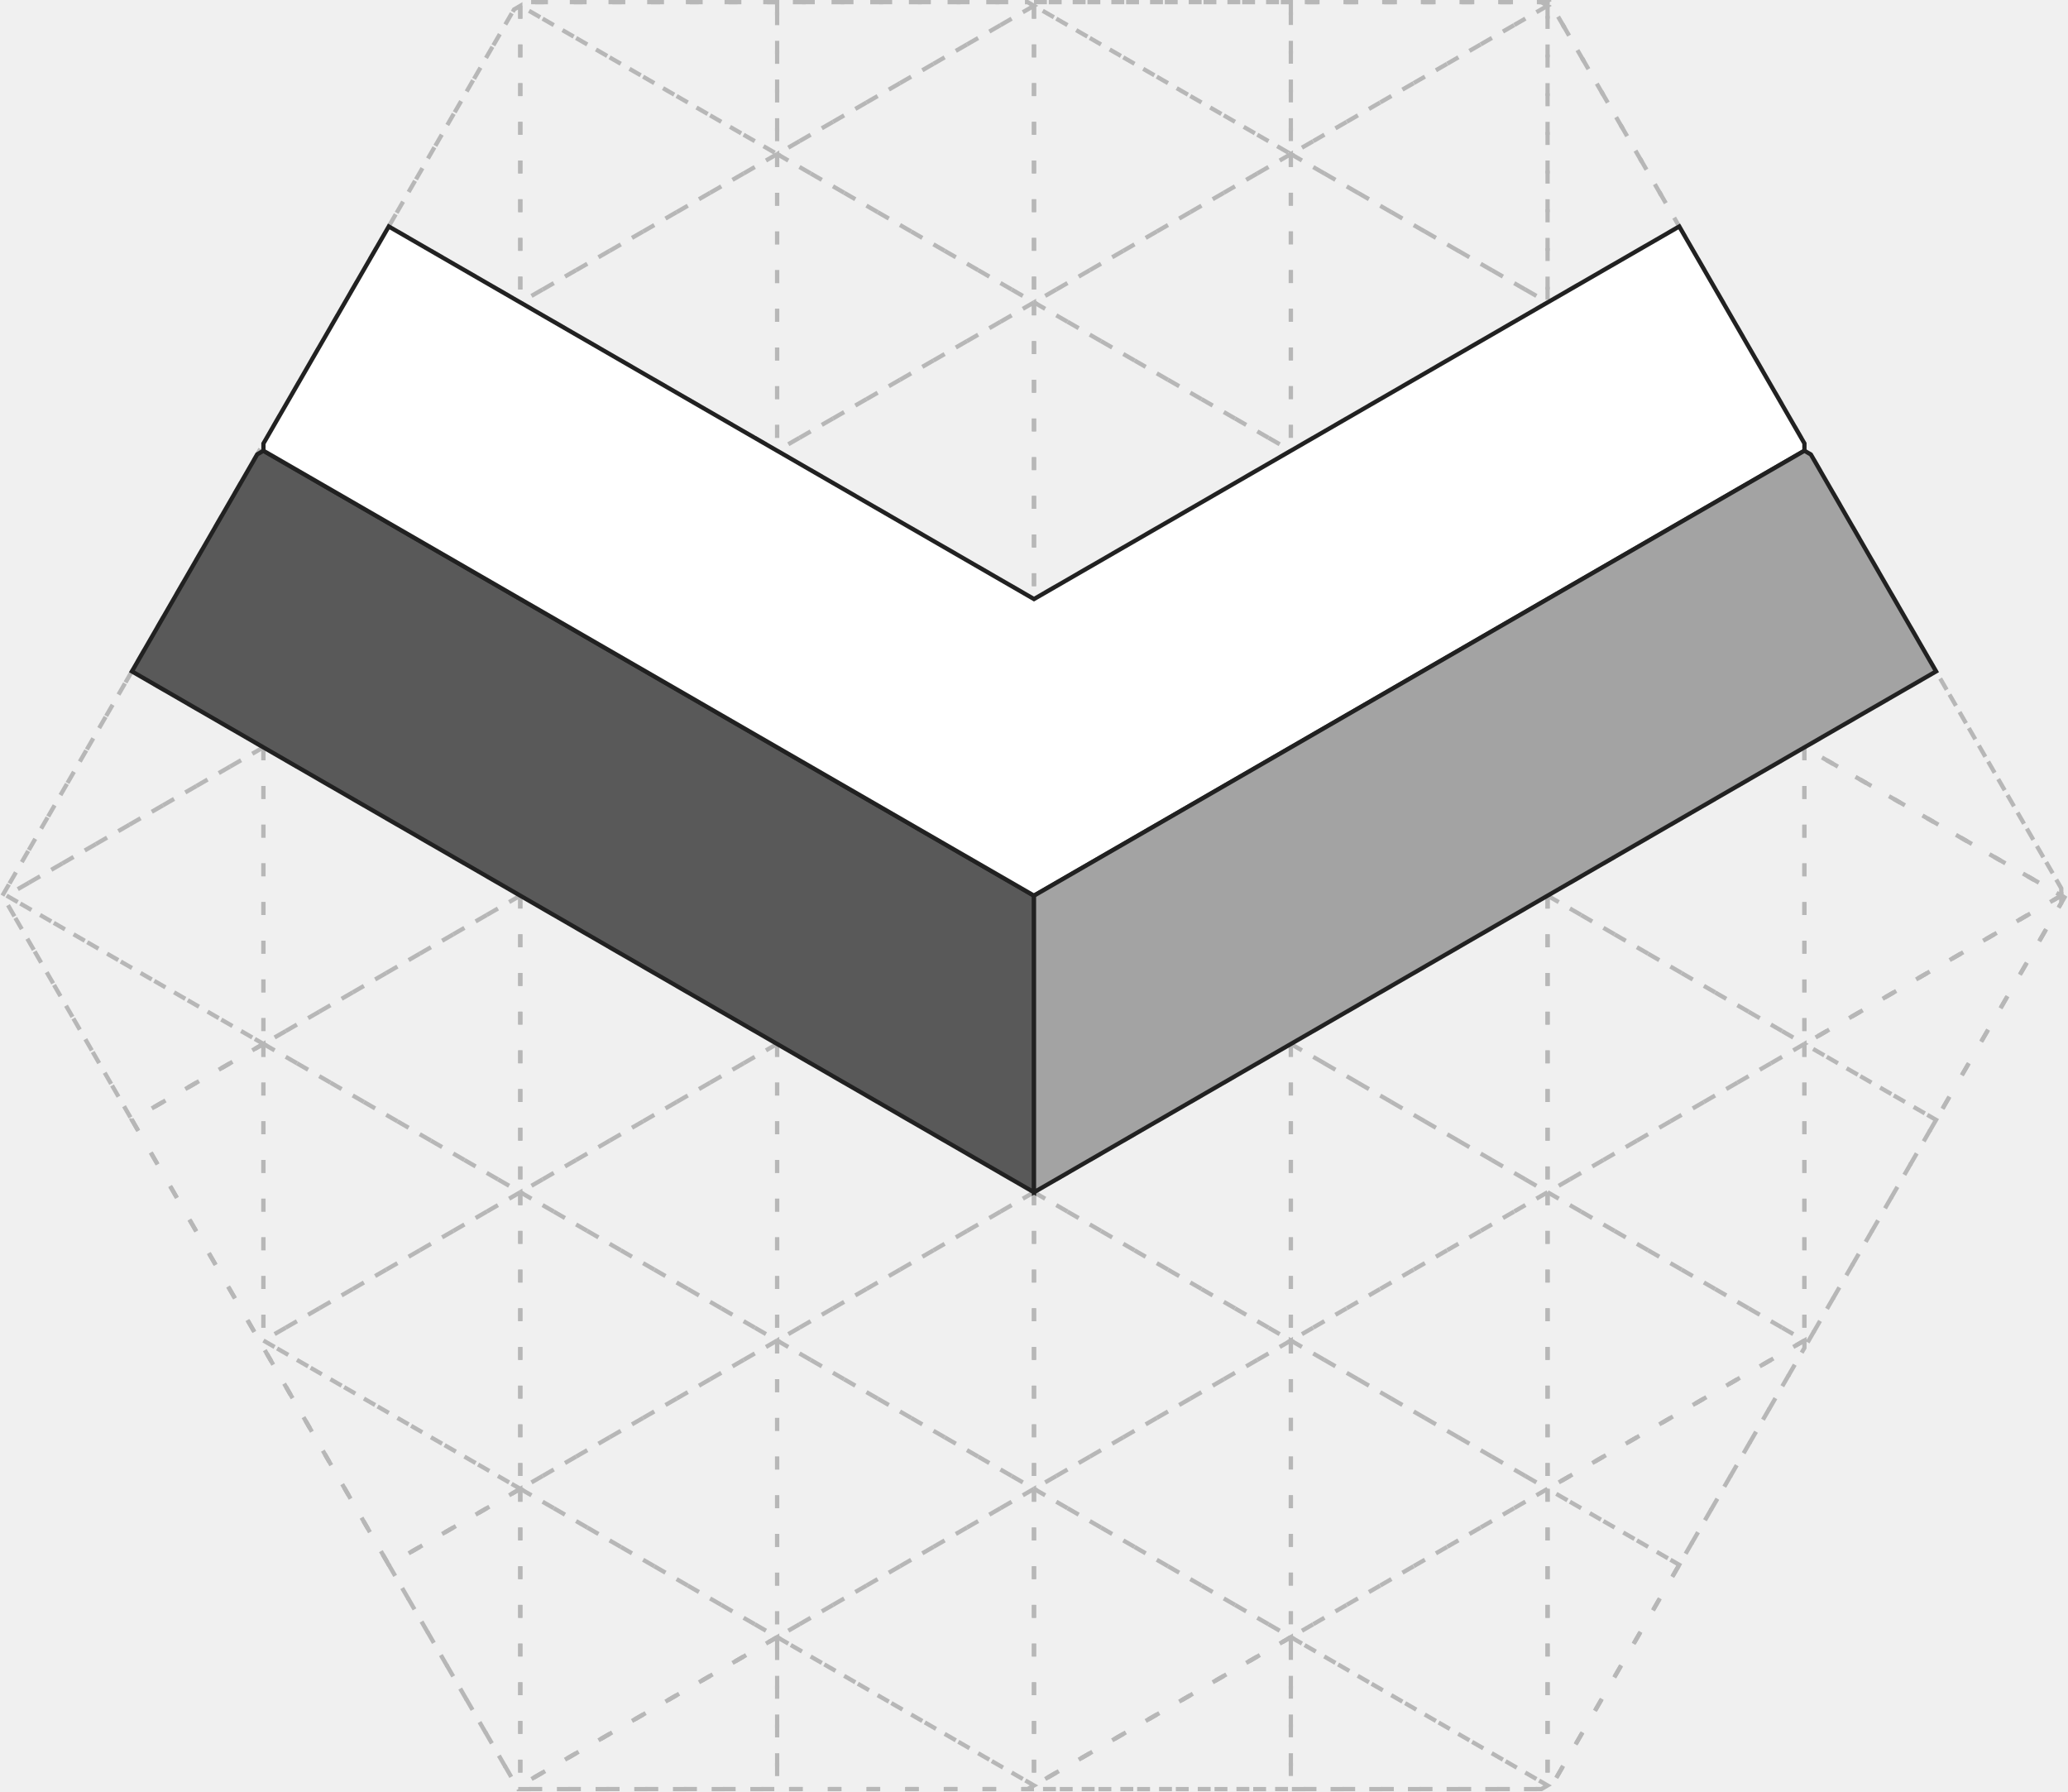
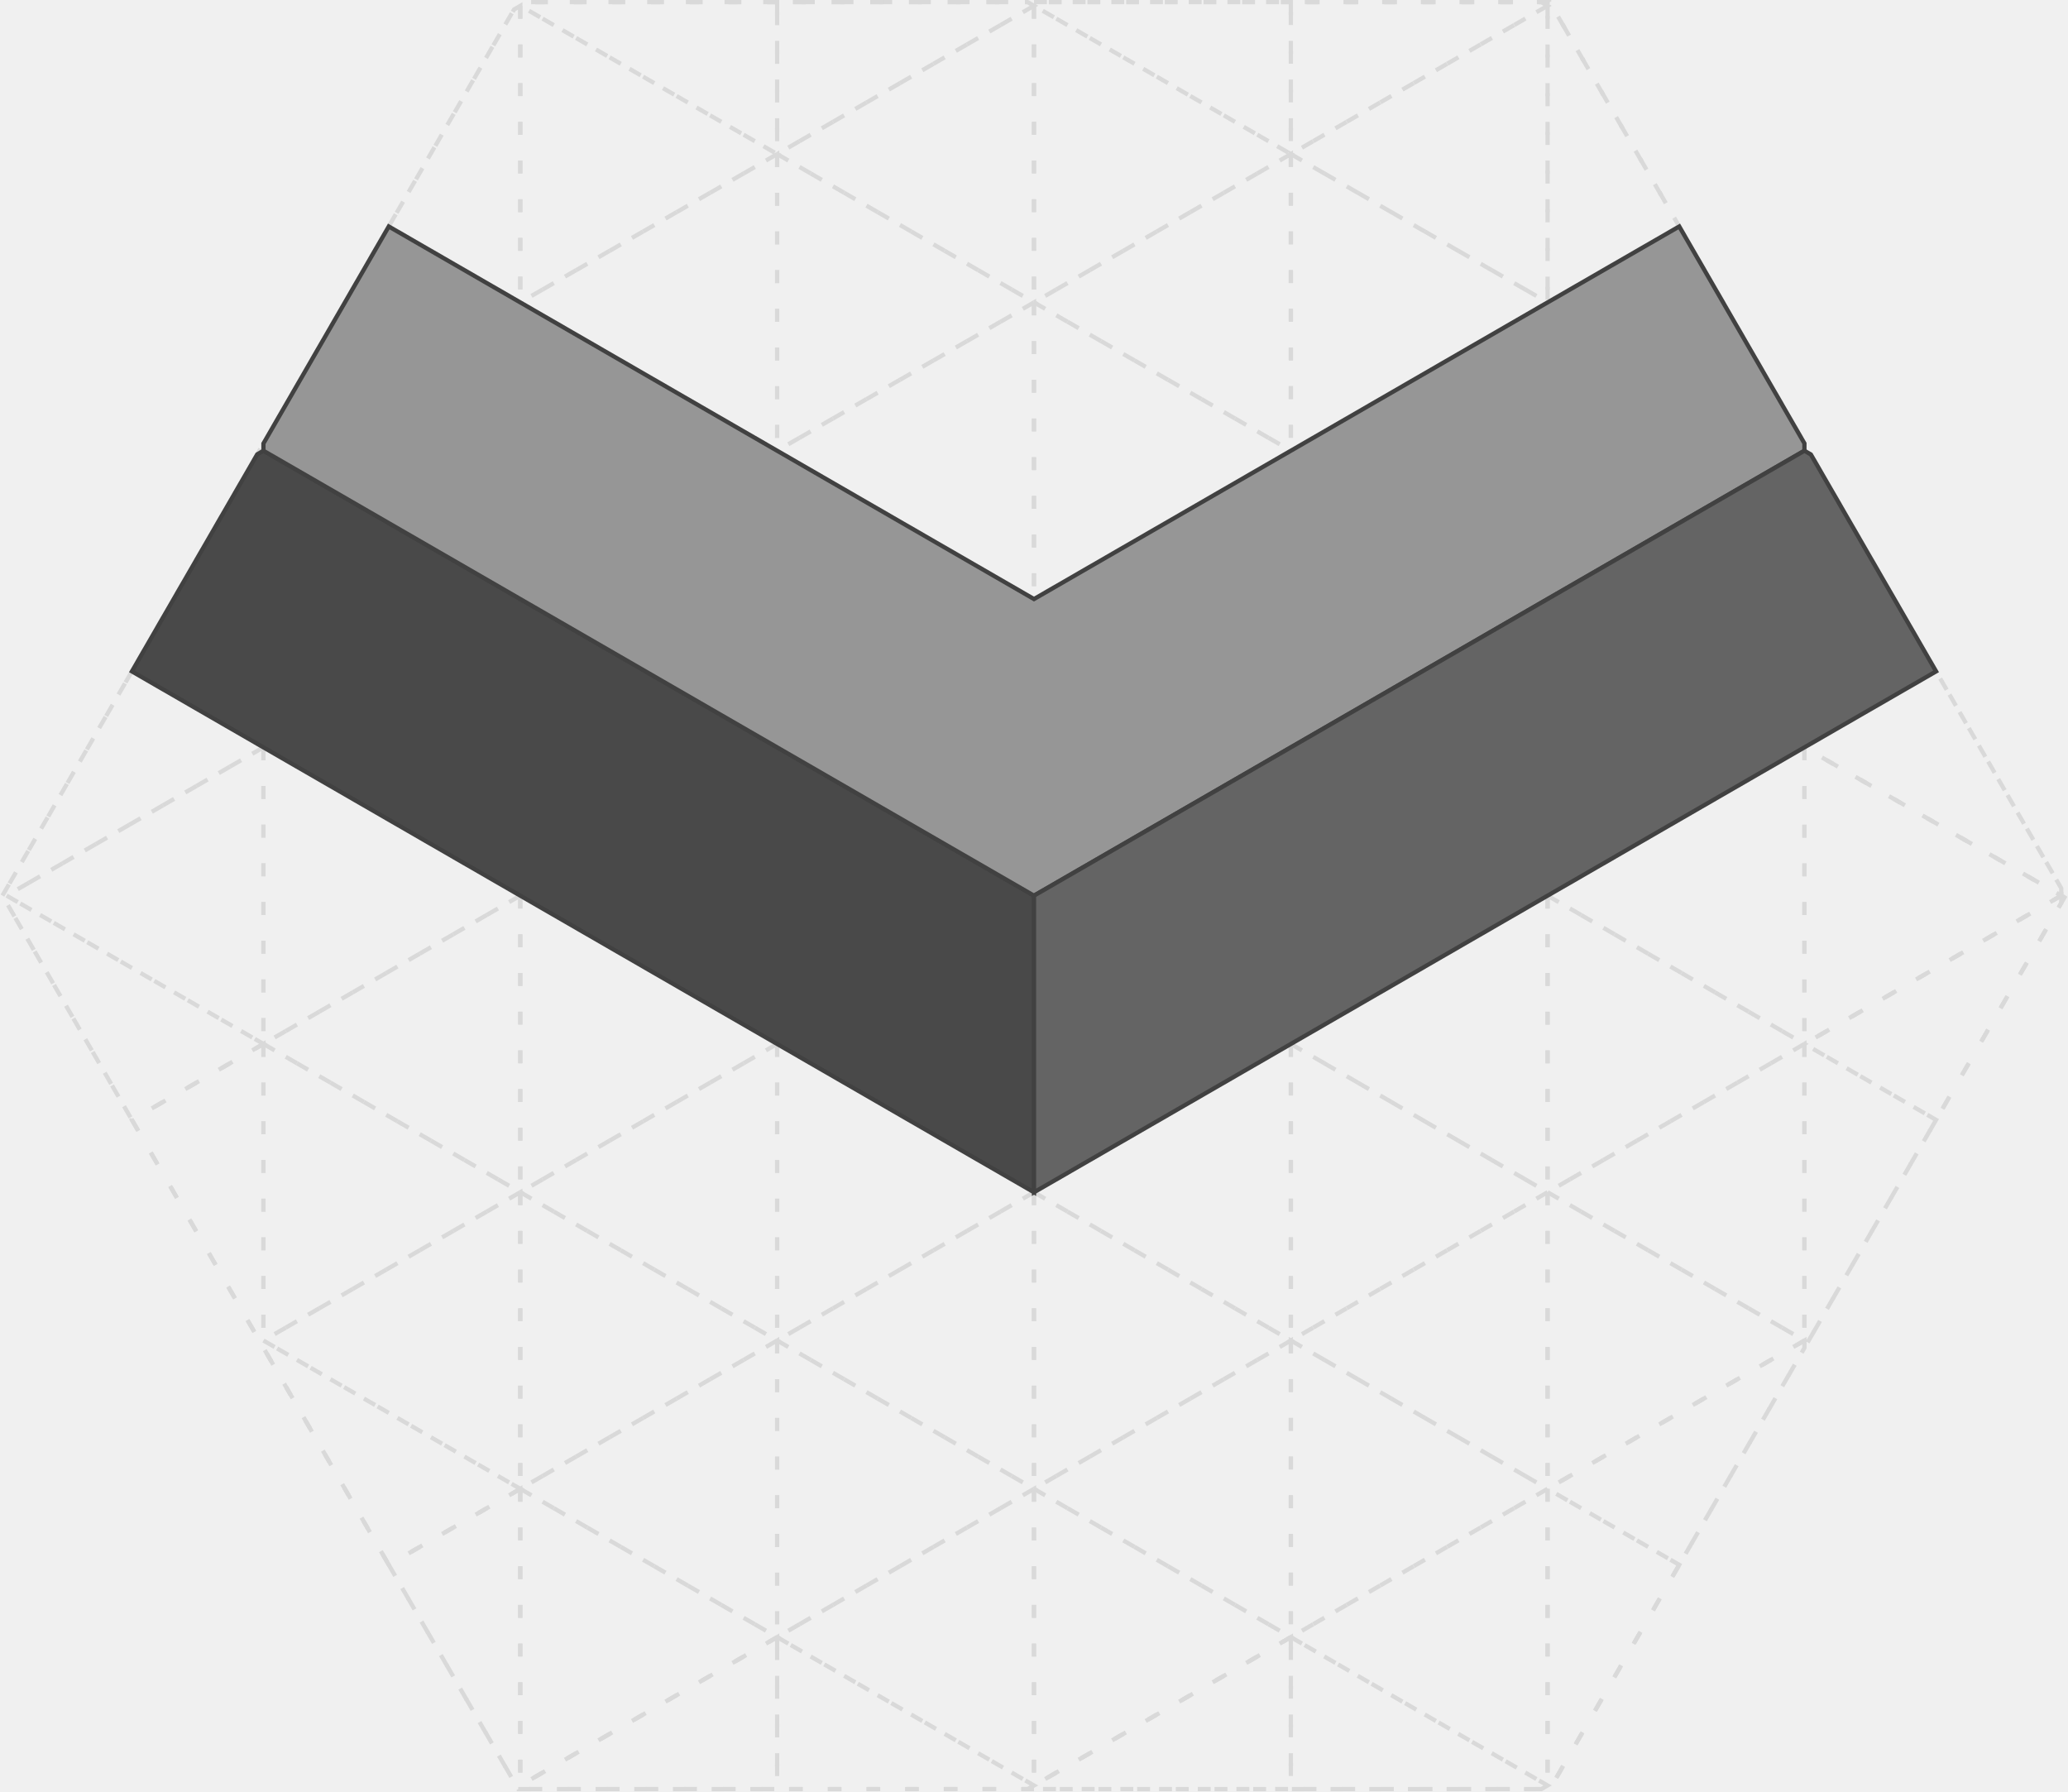
<svg xmlns="http://www.w3.org/2000/svg" id="Layer_2" data-name="Layer 2" viewBox="0 0 160.381 138.894">
  <defs>
    <style>
      .cls-1 {
-         fill: #595959;
+         fill: #494949;
+       }
+ 
+       .cls-1, .cls-2, .cls-3 {
+         stroke: #414141;
+         stroke-width: .33px;
      }

      .cls-1, .cls-2, .cls-3, .cls-4 {
        stroke-miterlimit: 10;
      }

-       .cls-1, .cls-3, .cls-4 {
-         stroke: #212121;
-         stroke-width: .33px;
-       }
- 
      .cls-2 {
-         fill: none;
-         stroke: #b7b7b7;
-         stroke-dasharray: 0 0 1 2;
-         stroke-width: .33px;
+         fill: #969696;
      }

      .cls-3 {
-         fill: #a3a3a3;
+         fill: #646464;
      }

      .cls-4 {
-         fill: #fff;
+         fill: none;
+         stroke: #d9d9d9;
+         stroke-dasharray: 0 0 1 2;
+         stroke-width: .33px;
      }
    </style>
  </defs>
  <g id="Layer_1-2" data-name="Layer 1">
    <g id="hex">
-       <polygon class="cls-2" points="120.19 .165 40.19 .165 .19 69.447 40.19 138.729 120.19 138.729 160.19 69.447 120.19 .165" />
-       <polygon class="cls-2" points="20.431 57.947 .511 69.447 .511 68.897 10.231 52.057 20.431 57.947" />
-       <polygon class="cls-2" points="130.23 121.337 120.52 138.157 120.02 138.447 120.02 115.447 130.23 121.337" />
-       <polygon class="cls-2" points="139.94 103.947 139.94 104.517 130.23 121.337 120.02 115.447 139.94 103.947" />
-       <polygon class="cls-2" points="20.43 80.947 20.43 103.947 19.95 103.667 10.23 86.837 20.43 80.947" />
-       <polygon class="cls-2" points="20.43 80.947 10.23 86.837 .51 69.997 .51 69.447 20.43 80.947" />
-       <polygon class="cls-2" points="20.43 57.947 20.43 80.947 .51 69.447 20.43 57.947" />
-       <polygon class="cls-2" points="40.351 69.447 20.431 80.947 20.431 57.947 40.351 69.447" />
-       <polygon class="cls-2" points="40.35 69.447 40.35 92.447 20.43 80.947 40.35 69.447" />
-       <polygon class="cls-2" points="40.35 92.447 20.43 103.947 20.43 80.947 40.35 92.447" />
-       <polygon class="cls-2" points="60.271 80.947 40.351 92.447 40.351 69.447 60.271 80.947" />
-       <polygon class="cls-2" points="80.191 92.447 60.271 103.947 60.271 80.947 80.191 92.447" />
-       <polygon class="cls-2" points="60.27 80.947 60.27 103.947 40.35 92.447 60.27 80.947" />
-       <polygon class="cls-2" points="100.11 103.947 80.19 115.447 80.19 92.447 100.11 103.947" />
-       <polygon class="cls-2" points="80.19 92.447 80.19 115.447 60.27 103.947 80.19 92.447" />
-       <polygon class="cls-2" points="120.02 138.447 119.54 138.727 100.11 138.727 100.11 126.947 120.02 138.447" />
-       <polygon class="cls-2" points="100.11 126.947 100.11 138.727 80.68 138.727 80.19 138.447 100.11 126.947" />
-       <polygon class="cls-2" points="120.02 115.447 120.02 138.447 100.11 126.947 120.02 115.447" />
-       <polygon class="cls-2" points="100.11 126.947 80.19 138.447 80.19 115.447 100.11 126.947" />
-       <polygon class="cls-2" points="100.11 103.947 100.11 126.947 80.19 115.447 100.11 103.947" />
-       <polygon class="cls-2" points="120.02 115.447 100.11 126.947 100.11 103.947 120.02 115.447" />
-       <polygon class="cls-2" points="40.35 115.447 40.35 138.447 39.87 138.167 30.15 121.337 40.35 115.447" />
-       <polygon class="cls-2" points="40.35 115.447 30.15 121.337 20.43 104.507 20.43 103.947 40.35 115.447" />
-       <polygon class="cls-2" points="40.35 92.447 40.35 115.447 20.43 103.947 40.35 92.447" />
-       <polygon class="cls-2" points="60.27 103.947 40.35 115.447 40.35 92.447 60.27 103.947" />
-       <polygon class="cls-2" points="80.19 138.447 79.7 138.727 60.27 138.727 60.27 126.947 80.19 138.447" />
-       <polygon class="cls-2" points="60.27 126.947 60.27 138.727 40.84 138.727 40.35 138.447 60.27 126.947" />
-       <polygon class="cls-2" points="60.27 126.947 40.35 138.447 40.35 115.447 60.27 126.947" />
-       <polygon class="cls-2" points="60.27 103.947 60.27 126.947 40.35 115.447 60.27 103.947" />
-       <polygon class="cls-2" points="80.19 115.447 60.27 126.947 60.27 103.947 80.19 115.447" />
-       <polygon class="cls-2" points="80.19 115.447 80.19 138.447 60.27 126.947 80.19 115.447" />
-       <polygon class="cls-2" points="130.231 17.561 120.02 23.451 120.02 .451 120.52 .741 130.231 17.561" />
-       <polygon class="cls-2" points="120.02 .447 120.02 23.447 100.11 11.947 120.02 .447" />
-       <polygon class="cls-2" points="120.02 .447 100.11 11.947 100.11 .167 119.54 .167 120.02 .447" />
-       <polygon class="cls-2" points="60.27 .167 60.27 11.947 40.35 .447 40.84 .167 60.27 .167" />
-       <polygon class="cls-2" points="80.19 .447 60.27 11.947 60.27 .167 79.7 .167 80.19 .447" />
-       <polygon class="cls-2" points="100.11 .167 100.11 11.947 80.19 .447 80.68 .167 100.11 .167" />
-       <polygon class="cls-2" points="100.11 11.947 80.19 23.447 80.19 .447 100.11 11.947" />
-       <polygon class="cls-2" points="80.19 .447 80.19 23.447 60.27 11.947 80.19 .447" />
-       <polygon class="cls-2" points="159.86 68.881 159.86 69.451 139.94 57.951 150.15 52.061 159.86 68.881" />
-       <polygon class="cls-2" points="120.02 23.451 100.11 34.951 100.11 11.951 120.02 23.451" />
-       <polygon class="cls-2" points="100.11 11.947 100.11 34.947 80.19 23.447 100.11 11.947" />
-       <polygon class="cls-2" points="40.351 .451 40.351 23.451 30.15 17.561 39.87 .731 40.351 .451" />
-       <polygon class="cls-2" points="60.27 11.947 40.35 23.447 40.35 .447 60.27 11.947" />
-       <polygon class="cls-2" points="80.19 23.447 60.27 34.947 60.27 11.947 80.19 23.447" />
-       <polygon class="cls-2" points="60.27 11.951 60.27 34.951 40.351 23.451 60.27 11.951" />
-       <polygon class="cls-2" points="80.19 23.451 80.19 46.451 60.27 34.951 80.19 23.451" />
-       <polygon class="cls-2" points="100.11 34.951 80.19 46.451 80.19 23.451 100.11 34.951" />
-       <polygon class="cls-2" points="159.86 69.447 159.86 70.017 150.15 86.837 139.94 80.947 159.86 69.447" />
-       <polygon class="cls-2" points="150.15 86.837 140.44 103.657 139.94 103.947 139.94 80.947 150.15 86.837" />
-       <polygon class="cls-2" points="159.86 69.447 139.94 80.947 139.94 57.947 159.86 69.447" />
-       <polygon class="cls-2" points="139.94 57.951 139.94 80.951 120.02 69.451 139.94 57.951" />
-       <polygon class="cls-2" points="120.02 92.447 120.02 115.447 100.11 103.947 120.02 92.447" />
-       <polygon class="cls-2" points="139.94 103.947 120.02 115.447 120.02 92.447 139.94 103.947" />
-       <polygon class="cls-2" points="139.94 80.947 139.94 103.947 120.02 92.447 139.94 80.947" />
-       <polygon class="cls-2" points="139.94 80.947 120.02 92.447 120.02 69.447 139.94 80.947" />
-       <polygon class="cls-2" points="120.02 69.451 120.02 92.451 100.11 80.951 120.02 69.451" />
-       <polygon class="cls-2" points="120.02 92.447 100.11 103.947 100.11 80.947 120.02 92.447" />
-       <polygon class="cls-2" points="100.11 80.951 100.11 103.951 80.19 92.451 100.11 80.951" />
+       <polygon class="cls-4" points="120.19 .165 40.19 .165 .19 69.447 40.19 138.729 120.19 138.729 160.19 69.447 120.19 .165" />
+       <polygon class="cls-4" points="20.431 57.947 .511 69.447 .511 68.897 10.231 52.057 20.431 57.947" />
+       <polygon class="cls-4" points="130.23 121.337 120.52 138.157 120.02 138.447 120.02 115.447 130.23 121.337" />
+       <polygon class="cls-4" points="139.94 103.947 139.94 104.517 130.23 121.337 120.02 115.447 139.94 103.947" />
+       <polygon class="cls-4" points="20.43 80.947 20.43 103.947 19.95 103.667 10.23 86.837 20.43 80.947" />
+       <polygon class="cls-4" points="20.43 80.947 10.23 86.837 .51 69.997 .51 69.447 20.43 80.947" />
+       <polygon class="cls-4" points="20.43 57.947 20.43 80.947 .51 69.447 20.43 57.947" />
+       <polygon class="cls-4" points="40.351 69.447 20.431 80.947 20.431 57.947 40.351 69.447" />
+       <polygon class="cls-4" points="40.35 69.447 40.35 92.447 20.43 80.947 40.35 69.447" />
+       <polygon class="cls-4" points="40.35 92.447 20.43 103.947 20.43 80.947 40.35 92.447" />
+       <polygon class="cls-4" points="60.271 80.947 40.351 92.447 40.351 69.447 60.271 80.947" />
+       <polygon class="cls-4" points="80.191 92.447 60.271 103.947 60.271 80.947 80.191 92.447" />
+       <polygon class="cls-4" points="60.27 80.947 60.27 103.947 40.35 92.447 60.27 80.947" />
+       <polygon class="cls-4" points="100.11 103.947 80.19 115.447 80.19 92.447 100.11 103.947" />
+       <polygon class="cls-4" points="80.19 92.447 80.19 115.447 60.27 103.947 80.19 92.447" />
+       <polygon class="cls-4" points="120.02 138.447 119.54 138.727 100.11 138.727 100.11 126.947 120.02 138.447" />
+       <polygon class="cls-4" points="100.11 126.947 100.11 138.727 80.68 138.727 80.19 138.447 100.11 126.947" />
+       <polygon class="cls-4" points="120.02 115.447 120.02 138.447 100.11 126.947 120.02 115.447" />
+       <polygon class="cls-4" points="100.11 126.947 80.19 138.447 80.19 115.447 100.11 126.947" />
+       <polygon class="cls-4" points="100.11 103.947 100.11 126.947 80.19 115.447 100.11 103.947" />
+       <polygon class="cls-4" points="120.02 115.447 100.11 126.947 100.11 103.947 120.02 115.447" />
+       <polygon class="cls-4" points="40.35 115.447 40.35 138.447 39.87 138.167 30.15 121.337 40.35 115.447" />
+       <polygon class="cls-4" points="40.35 115.447 30.15 121.337 20.43 104.507 20.43 103.947 40.35 115.447" />
+       <polygon class="cls-4" points="40.35 92.447 40.35 115.447 20.43 103.947 40.35 92.447" />
+       <polygon class="cls-4" points="60.27 103.947 40.35 115.447 40.35 92.447 60.27 103.947" />
+       <polygon class="cls-4" points="80.19 138.447 79.7 138.727 60.27 138.727 60.27 126.947 80.19 138.447" />
+       <polygon class="cls-4" points="60.27 126.947 60.27 138.727 40.84 138.727 40.35 138.447 60.27 126.947" />
+       <polygon class="cls-4" points="60.27 126.947 40.35 138.447 40.35 115.447 60.27 126.947" />
+       <polygon class="cls-4" points="60.27 103.947 60.27 126.947 40.35 115.447 60.27 103.947" />
+       <polygon class="cls-4" points="80.19 115.447 60.27 126.947 60.27 103.947 80.19 115.447" />
+       <polygon class="cls-4" points="80.19 115.447 80.19 138.447 60.27 126.947 80.19 115.447" />
+       <polygon class="cls-4" points="130.231 17.561 120.02 23.451 120.02 .451 120.52 .741 130.231 17.561" />
+       <polygon class="cls-4" points="120.02 .447 120.02 23.447 100.11 11.947 120.02 .447" />
+       <polygon class="cls-4" points="120.02 .447 100.11 11.947 100.11 .167 119.54 .167 120.02 .447" />
+       <polygon class="cls-4" points="60.27 .167 60.27 11.947 40.35 .447 40.84 .167 60.27 .167" />
+       <polygon class="cls-4" points="80.19 .447 60.27 11.947 60.27 .167 79.7 .167 80.19 .447" />
+       <polygon class="cls-4" points="100.11 .167 100.11 11.947 80.19 .447 80.68 .167 100.11 .167" />
+       <polygon class="cls-4" points="100.11 11.947 80.19 23.447 80.19 .447 100.11 11.947" />
+       <polygon class="cls-4" points="80.19 .447 80.19 23.447 60.27 11.947 80.19 .447" />
+       <polygon class="cls-4" points="159.86 68.881 159.86 69.451 139.94 57.951 150.15 52.061 159.86 68.881" />
+       <polygon class="cls-4" points="120.02 23.451 100.11 34.951 100.11 11.951 120.02 23.451" />
+       <polygon class="cls-4" points="100.11 11.947 100.11 34.947 80.19 23.447 100.11 11.947" />
+       <polygon class="cls-4" points="40.351 .451 40.351 23.451 30.15 17.561 39.87 .731 40.351 .451" />
+       <polygon class="cls-4" points="60.27 11.947 40.35 23.447 40.35 .447 60.27 11.947" />
+       <polygon class="cls-4" points="80.19 23.447 60.27 34.947 60.27 11.947 80.19 23.447" />
+       <polygon class="cls-4" points="60.27 11.951 60.27 34.951 40.351 23.451 60.27 11.951" />
+       <polygon class="cls-4" points="80.19 23.451 80.19 46.451 60.27 34.951 80.19 23.451" />
+       <polygon class="cls-4" points="100.11 34.951 80.19 46.451 80.19 23.451 100.11 34.951" />
+       <polygon class="cls-4" points="159.86 69.447 159.86 70.017 150.15 86.837 139.94 80.947 159.86 69.447" />
+       <polygon class="cls-4" points="150.15 86.837 140.44 103.657 139.94 103.947 139.94 80.947 150.15 86.837" />
+       <polygon class="cls-4" points="159.86 69.447 139.94 80.947 139.94 57.947 159.86 69.447" />
+       <polygon class="cls-4" points="139.94 57.951 139.94 80.951 120.02 69.451 139.94 57.951" />
+       <polygon class="cls-4" points="120.02 92.447 120.02 115.447 100.11 103.947 120.02 92.447" />
+       <polygon class="cls-4" points="139.94 103.947 120.02 115.447 120.02 92.447 139.94 103.947" />
+       <polygon class="cls-4" points="139.94 80.947 139.94 103.947 120.02 92.447 139.94 80.947" />
+       <polygon class="cls-4" points="139.94 80.947 120.02 92.447 120.02 69.447 139.94 80.947" />
+       <polygon class="cls-4" points="120.02 69.451 120.02 92.451 100.11 80.951 120.02 69.451" />
+       <polygon class="cls-4" points="120.02 92.447 100.11 103.947 100.11 80.947 120.02 92.447" />
+       <polygon class="cls-4" points="100.11 80.951 100.11 103.951 80.19 92.451 100.11 80.951" />
      <polygon class="cls-1" points="80.19 69.451 80.19 92.451 40.351 69.451 20.43 57.951 10.231 52.061 19.95 35.231 20.43 34.951 40.351 46.451 80.19 69.451" />
-       <polygon class="cls-4" points="139.94 34.381 139.94 34.951 120.02 46.451 100.11 57.951 80.19 69.451 40.351 46.451 20.43 34.951 20.43 34.391 30.15 17.561 40.351 23.451 80.19 46.451 100.11 34.951 120.02 23.451 130.231 17.561 139.94 34.381" />
+       <polygon class="cls-2" points="139.94 34.381 139.94 34.951 120.02 46.451 100.11 57.951 80.19 69.451 40.351 46.451 20.43 34.951 20.43 34.391 30.15 17.561 40.351 23.451 80.19 46.451 100.11 34.951 120.02 23.451 130.231 17.561 139.94 34.381" />
      <polygon class="cls-3" points="150.15 52.061 139.94 57.951 120.02 69.451 100.11 80.951 80.19 92.451 80.19 69.451 100.11 57.951 120.02 46.451 139.94 34.951 140.44 35.241 150.15 52.061" />
    </g>
  </g>
</svg>
